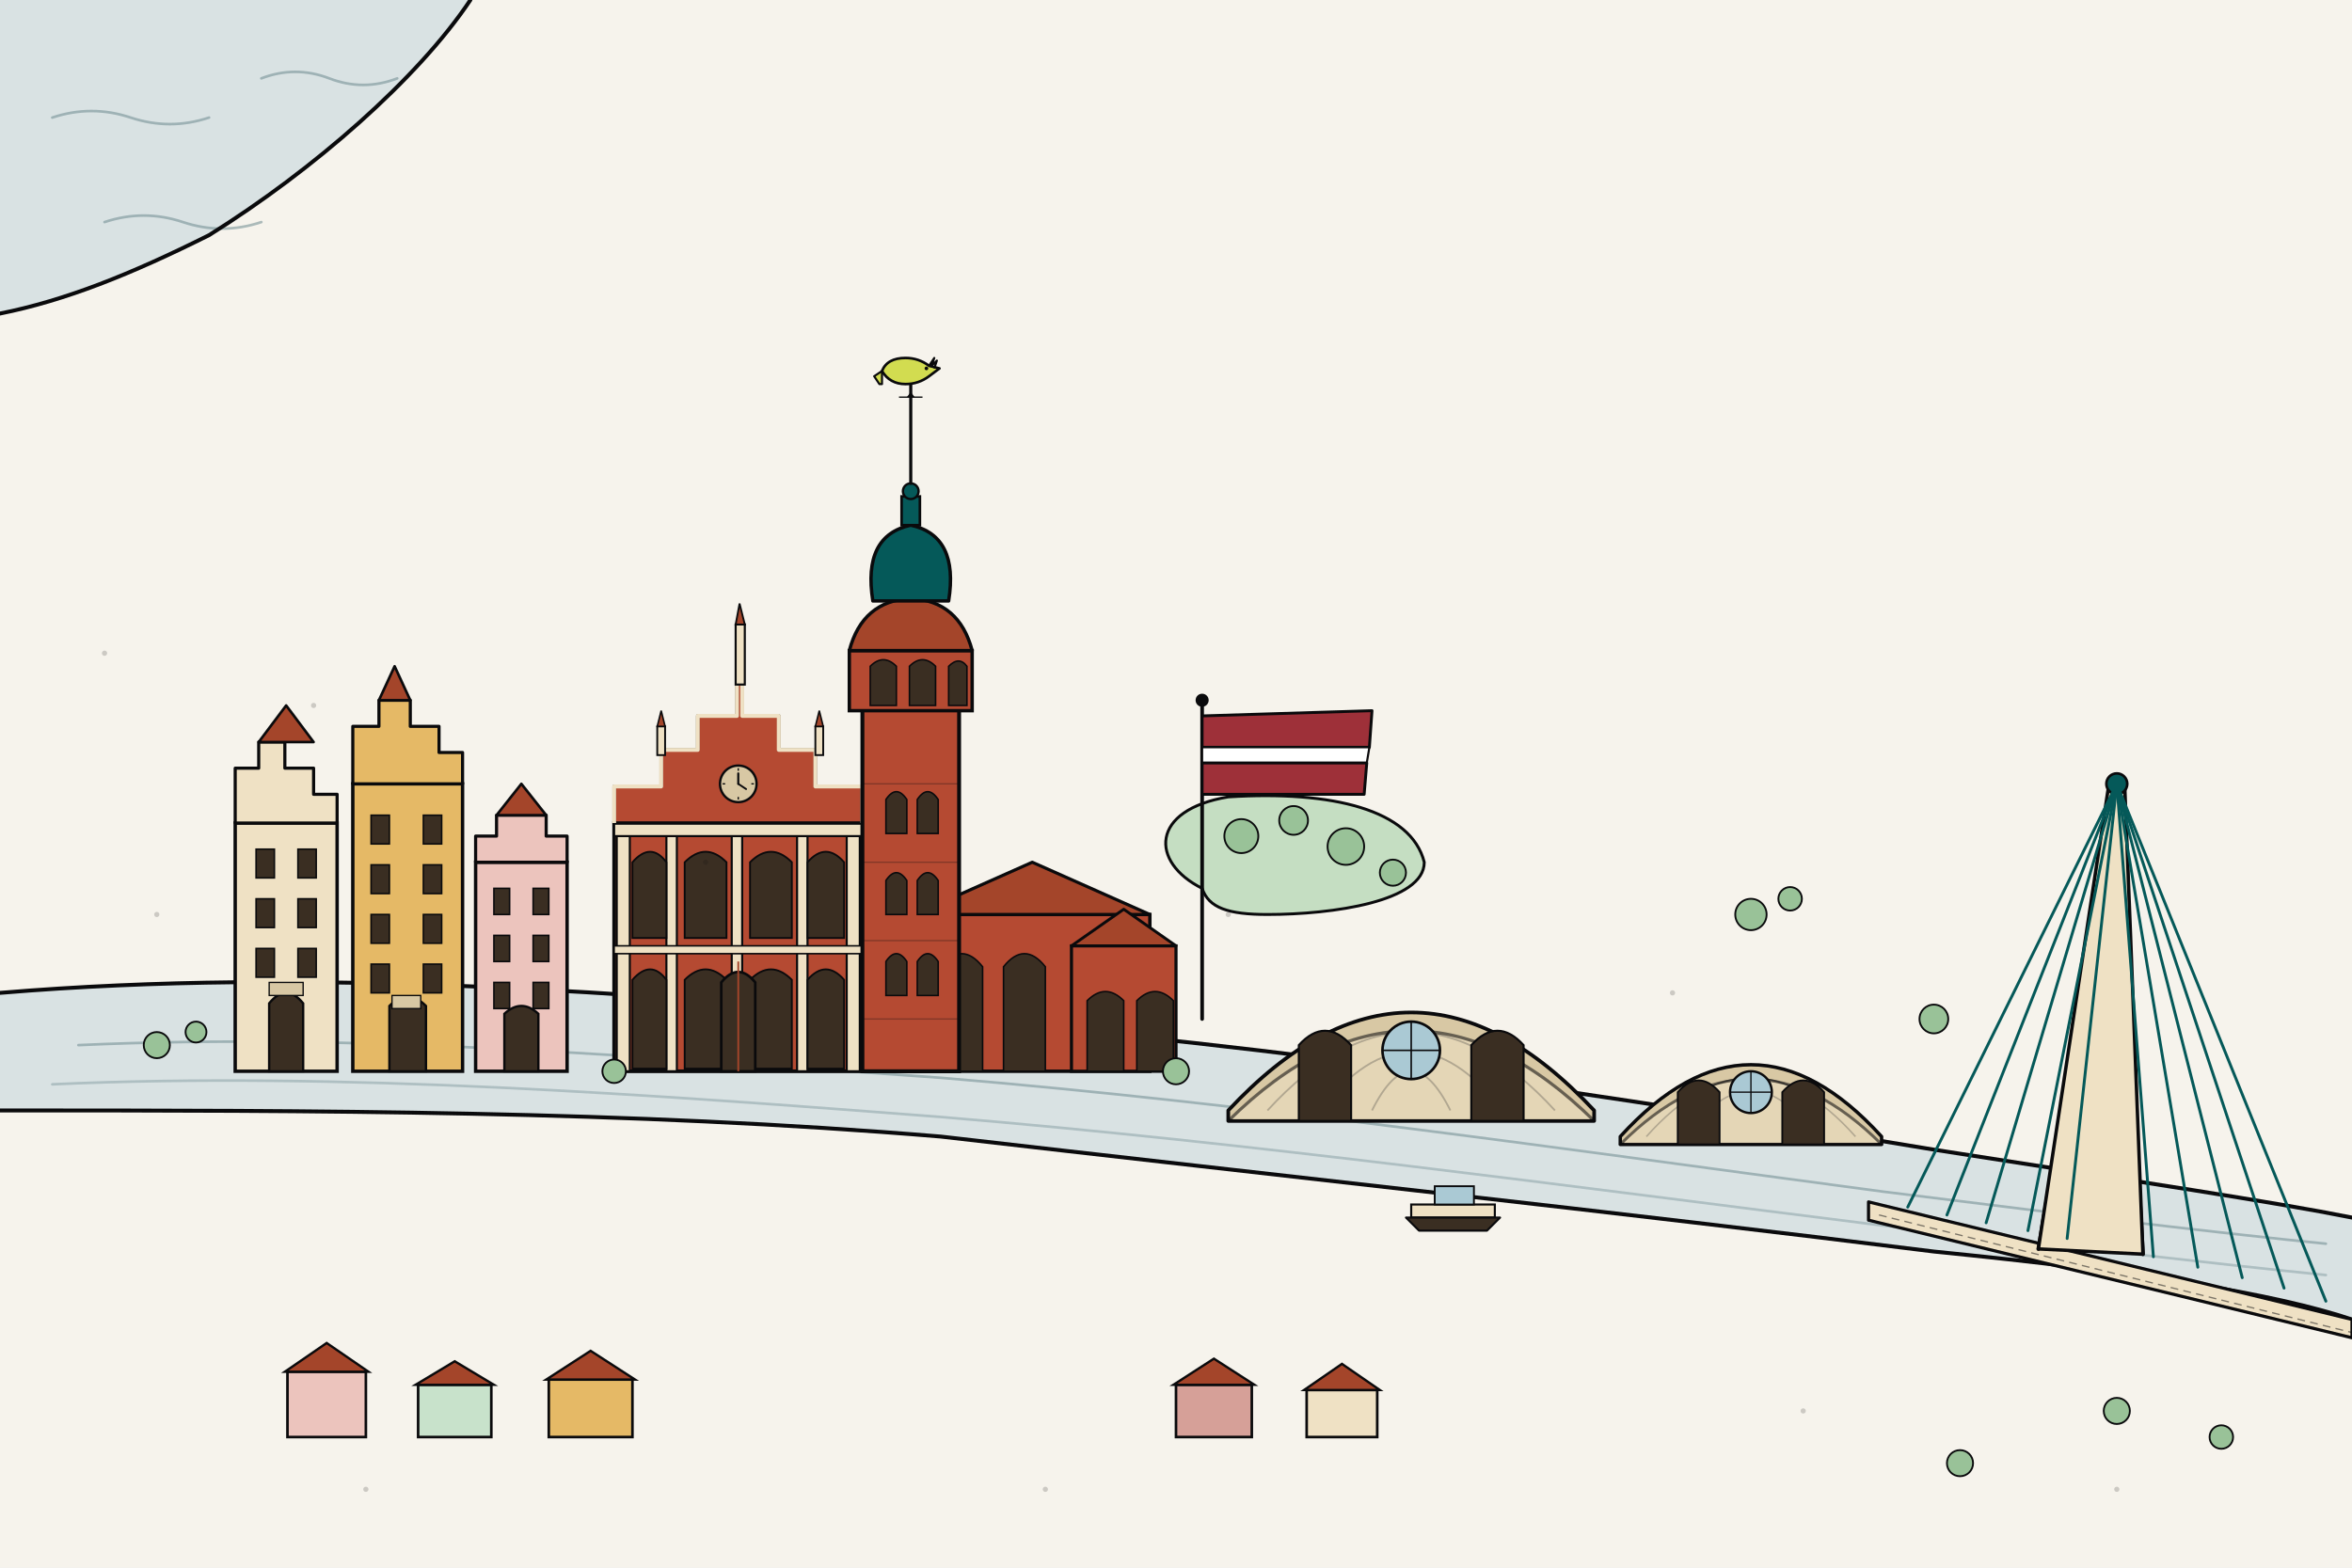
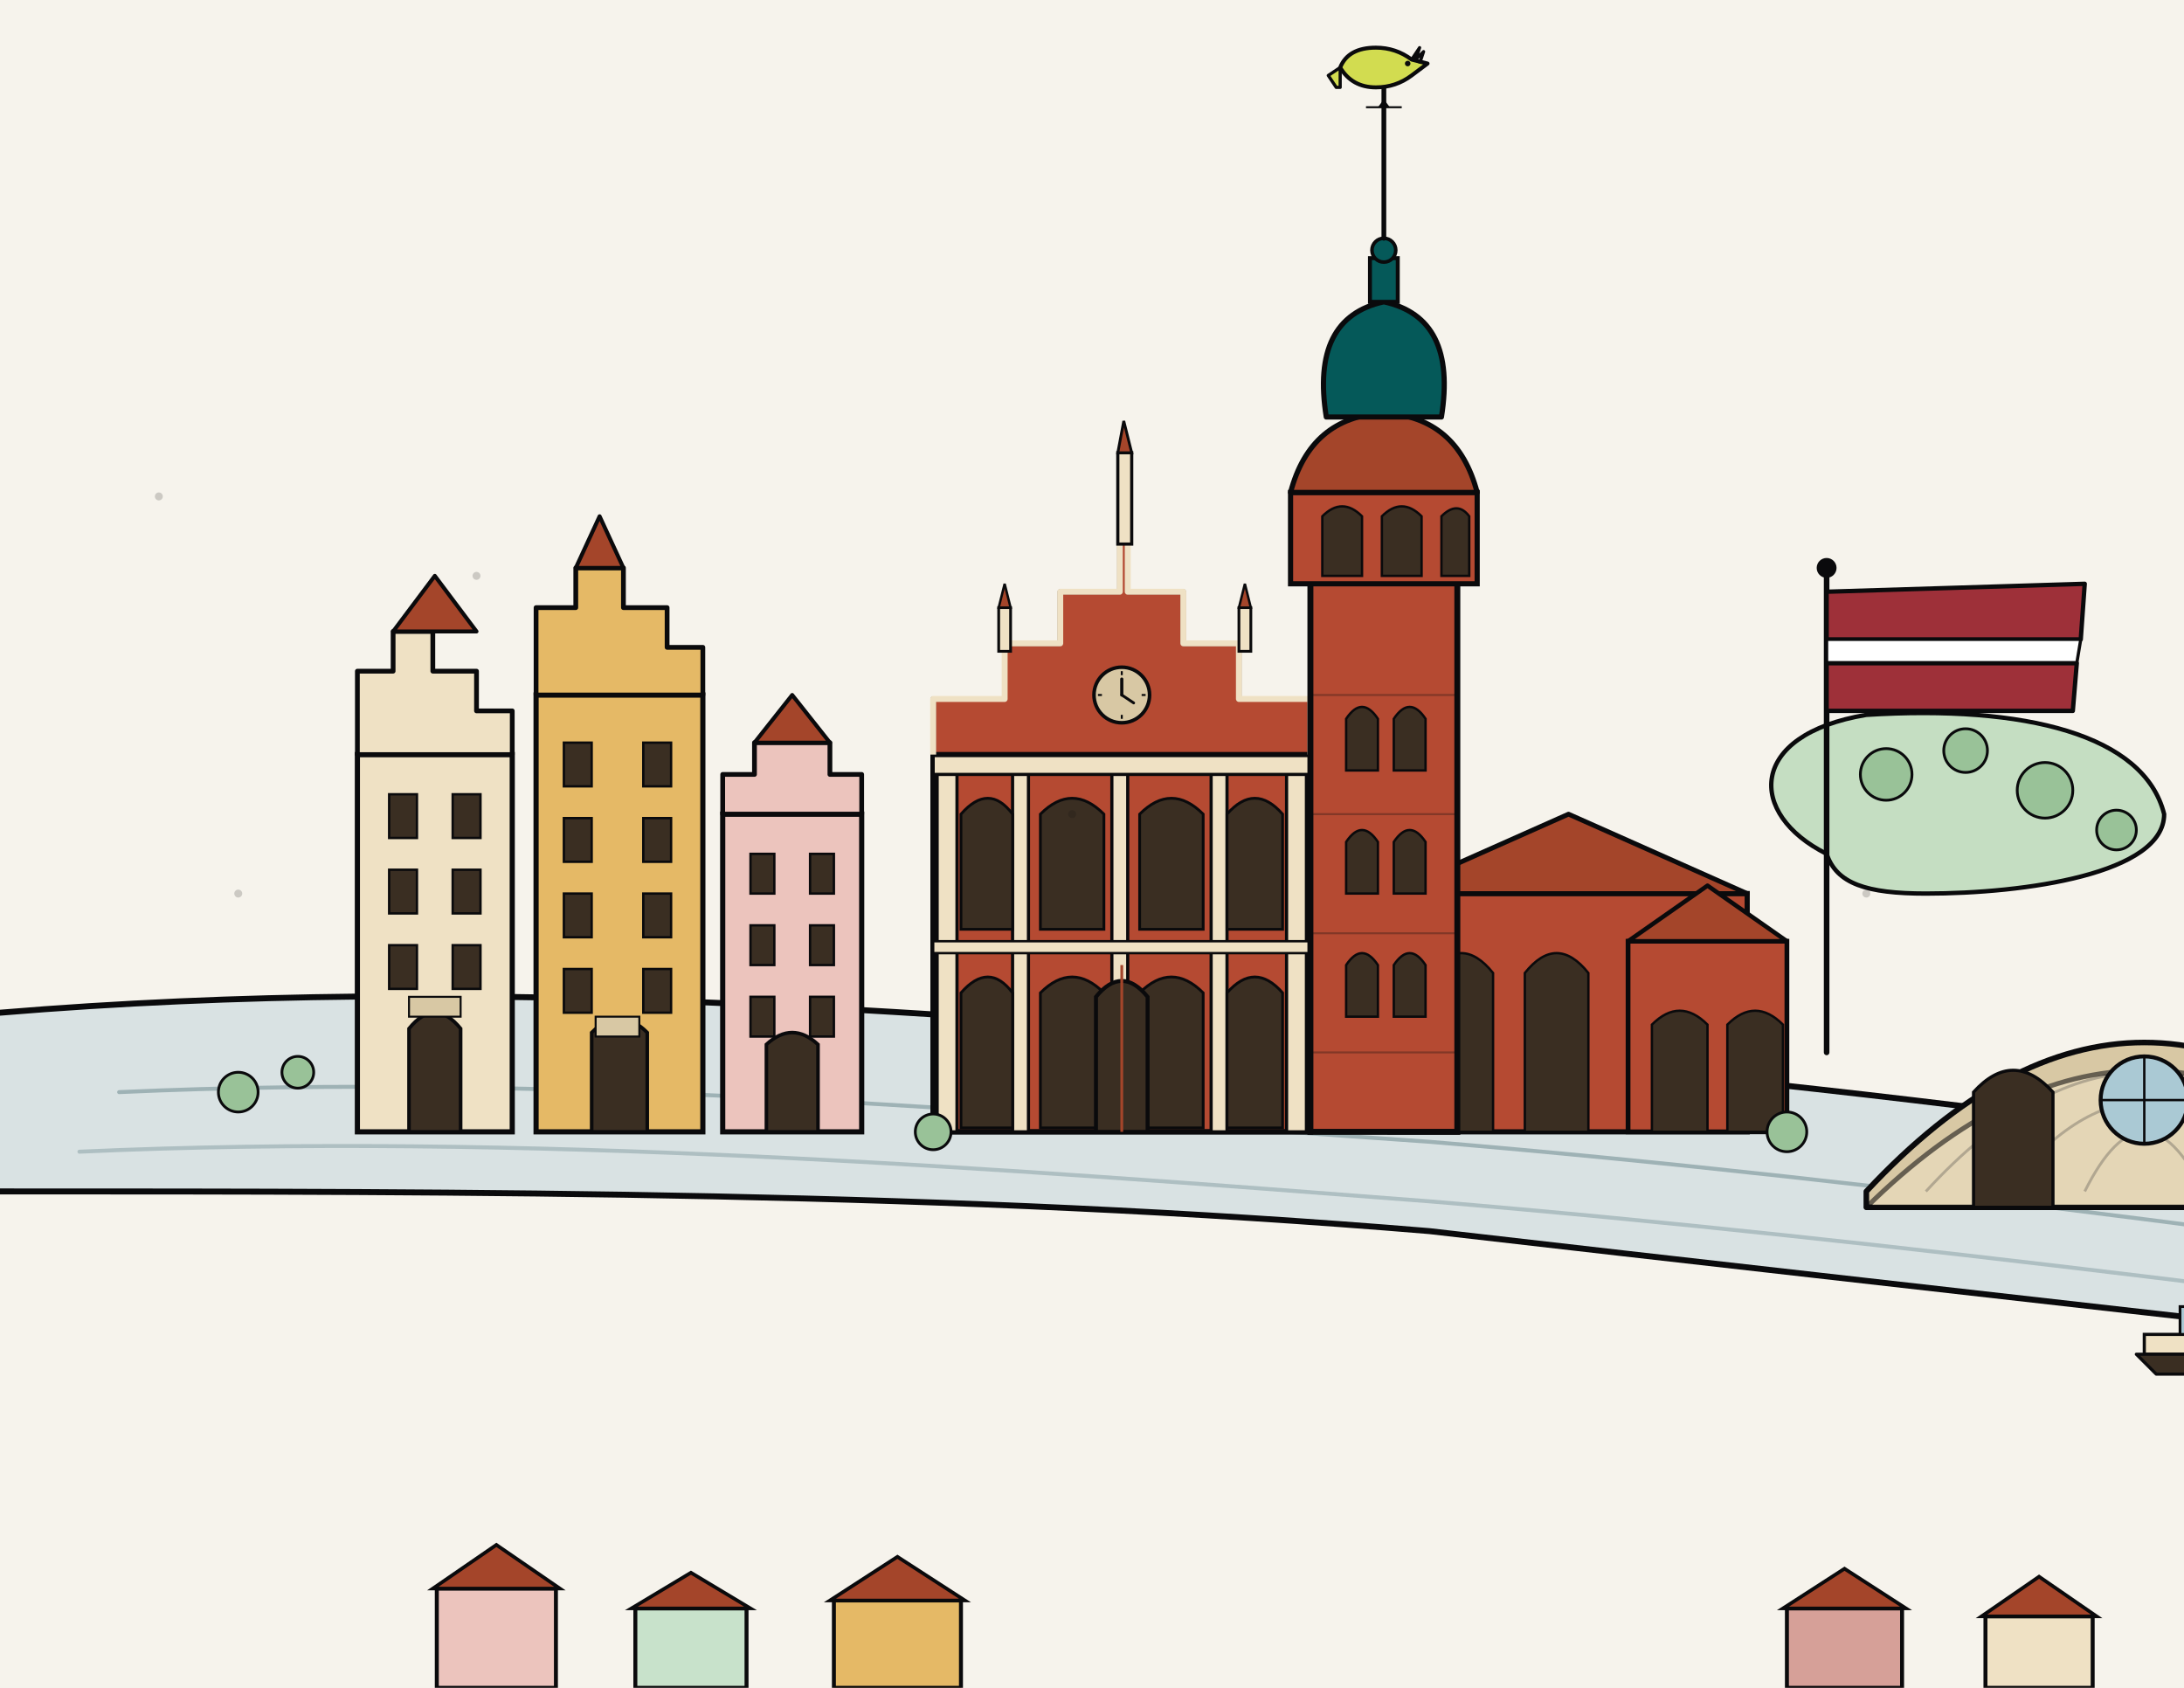
- <svg xmlns="http://www.w3.org/2000/svg" viewBox="0 0 1800 1200" preserveAspectRatio="xMidYMid slice">
+ <svg xmlns="http://www.w3.org/2000/svg" viewBox="0 250 1100 850" preserveAspectRatio="xMidYMid slice">
  <rect width="1800" height="1200" fill="#f6f3ec" />
  <path d="M 0 0 L 360 0 C 320 60 240 130 160 180 C 100 210 50 230 0 240 Z" fill="#d9e2e3" />
  <g fill="none" stroke="#6e8a90" stroke-width="2" stroke-linecap="round" opacity="0.55">
    <path d="M 40 90 q 30 -10 60 0 t 60 0" />
    <path d="M 80 170 q 30 -10 60 0 t 60 0" />
    <path d="M 200 60 q 26 -10 52 0 t 52 0" />
  </g>
  <path d="M 0 240 C 50 230 100 210 160 180 C 240 130 320 60 360 0" fill="none" stroke="#0a0a0c" stroke-width="3" stroke-linecap="round" stroke-linejoin="round" />
  <path d="M 0 760 C 240 740 480 760 720 780 C 980 800 1240 840 1480 880 C 1640 905 1740 920 1800 932 L 1800 1010 C 1740 990 1640 974 1480 958 C 1240 928 980 900 720 870 C 480 850 240 850 0 850 Z" fill="#d9e2e3" />
  <path d="M 60 800 C 280 790 500 810 720 825 C 960 845 1200 880 1440 912 C 1600 932 1700 944 1780 952" fill="none" stroke="#6e8a90" stroke-width="2" stroke-linecap="round" opacity="0.55" />
  <path d="M 40 830 C 260 820 500 838 720 855 C 960 875 1200 908 1440 938 C 1600 956 1700 968 1780 976" fill="none" stroke="#6e8a90" stroke-width="2" stroke-linecap="round" opacity="0.4" />
  <path d="M 0 760 C 240 740 480 760 720 780 C 980 800 1240 840 1480 880 C 1640 905 1740 920 1800 932" fill="none" stroke="#0a0a0c" stroke-width="3" stroke-linecap="round" stroke-linejoin="round" />
  <path d="M 0 850 C 240 850 480 850 720 870 C 980 900 1240 928 1480 958 C 1640 974 1740 990 1800 1010" fill="none" stroke="#0a0a0c" stroke-width="3" stroke-linecap="round" stroke-linejoin="round" />
  <path d="M 920 680 C 880 660 880 620 940 610 C 1020 605 1080 620 1090 660 C 1090 690 1020 700 970 700 C 940 700 925 695 920 680 Z" fill="#c5dec2" stroke="#0a0a0c" stroke-width="2.2" stroke-linejoin="round" />
  <g fill="#99c298" stroke="#0a0a0c" stroke-width="1.4">
    <circle cx="950" cy="640" r="13" />
    <circle cx="990" cy="628" r="11" />
    <circle cx="1030" cy="648" r="14" />
    <circle cx="1066" cy="668" r="10" />
  </g>
  <g>
    <rect x="180" y="630" width="78" height="190" fill="#efe1c4" stroke="#0a0a0c" stroke-width="2.6" />
    <polygon points="180,630 258,630 258,608 240,608 240,588 218,588 218,568 198,568 198,588 180,588 180,608" fill="#efe1c4" stroke="#0a0a0c" stroke-width="2.4" stroke-linejoin="round" />
    <polygon points="198,568 240,568 219,540" fill="#a4452a" stroke="#0a0a0c" stroke-width="2" stroke-linejoin="round" />
    <path d="M 206 820 L 206 768 Q 219 752 232 768 L 232 820 Z" fill="#3a2e22" stroke="#0a0a0c" stroke-width="1.8" />
    <g fill="#3a2e22" stroke="#0a0a0c" stroke-width="1.2">
      <rect x="196" y="650" width="14" height="22" />
      <rect x="228" y="650" width="14" height="22" />
      <rect x="196" y="688" width="14" height="22" />
      <rect x="228" y="688" width="14" height="22" />
      <rect x="196" y="726" width="14" height="22" />
      <rect x="228" y="726" width="14" height="22" />
    </g>
    <rect x="206" y="752" width="26" height="10" fill="#d8c8a4" stroke="#0a0a0c" stroke-width="1" />
    <rect x="270" y="600" width="84" height="220" fill="#e5b966" stroke="#0a0a0c" stroke-width="2.6" />
    <polygon points="270,600 354,600 354,576 336,576 336,556 314,556 314,536 290,536 290,556 270,556 270,576" fill="#e5b966" stroke="#0a0a0c" stroke-width="2.4" stroke-linejoin="round" />
    <polygon points="290,536 314,536 302,510" fill="#a4452a" stroke="#0a0a0c" stroke-width="2" stroke-linejoin="round" />
    <path d="M 298 820 L 298 770 Q 312 756 326 770 L 326 820 Z" fill="#3a2e22" stroke="#0a0a0c" stroke-width="1.8" />
    <g fill="#3a2e22" stroke="#0a0a0c" stroke-width="1.2">
      <rect x="284" y="624" width="14" height="22" />
      <rect x="324" y="624" width="14" height="22" />
      <rect x="284" y="662" width="14" height="22" />
      <rect x="324" y="662" width="14" height="22" />
      <rect x="284" y="700" width="14" height="22" />
      <rect x="324" y="700" width="14" height="22" />
      <rect x="284" y="738" width="14" height="22" />
      <rect x="324" y="738" width="14" height="22" />
    </g>
    <rect x="300" y="762" width="22" height="10" fill="#d8c8a4" stroke="#0a0a0c" stroke-width="1" />
    <rect x="364" y="660" width="70" height="160" fill="#ecc4bd" stroke="#0a0a0c" stroke-width="2.6" />
    <polygon points="364,660 434,660 434,640 418,640 418,624 380,624 380,640 364,640" fill="#ecc4bd" stroke="#0a0a0c" stroke-width="2.4" stroke-linejoin="round" />
    <polygon points="380,624 418,624 399,600" fill="#a4452a" stroke="#0a0a0c" stroke-width="2" stroke-linejoin="round" />
    <path d="M 386 820 L 386 776 Q 399 764 412 776 L 412 820 Z" fill="#3a2e22" stroke="#0a0a0c" stroke-width="1.8" />
    <g fill="#3a2e22" stroke="#0a0a0c" stroke-width="1.2">
      <rect x="378" y="680" width="12" height="20" />
      <rect x="408" y="680" width="12" height="20" />
      <rect x="378" y="716" width="12" height="20" />
      <rect x="408" y="716" width="12" height="20" />
      <rect x="378" y="752" width="12" height="20" />
      <rect x="408" y="752" width="12" height="20" />
    </g>
  </g>
  <g>
    <rect x="470" y="630" width="190" height="190" fill="#b54a32" stroke="#0a0a0c" stroke-width="2.8" />
    <g fill="#efe1c4" stroke="#0a0a0c" stroke-width="1.6">
      <rect x="472" y="630" width="10" height="190" />
      <rect x="510" y="630" width="8" height="190" />
      <rect x="560" y="630" width="8" height="190" />
      <rect x="610" y="630" width="8" height="190" />
      <rect x="648" y="630" width="10" height="190" />
    </g>
    <rect x="470" y="630" width="190" height="10" fill="#efe1c4" stroke="#0a0a0c" stroke-width="1.6" />
    <rect x="470" y="724" width="190" height="6" fill="#efe1c4" stroke="#0a0a0c" stroke-width="1.2" />
    <g fill="#3a2e22" stroke="#0a0a0c" stroke-width="1.4">
      <path d="M 524 718 L 524 660 Q 540 644 556 660 L 556 718 Z" />
      <path d="M 574 718 L 574 660 Q 590 644 606 660 L 606 718 Z" />
      <path d="M 618 718 L 618 660 Q 632 644 646 660 L 646 718 Z" />
      <path d="M 484 718 L 484 660 Q 498 644 510 660 L 510 718 Z" />
    </g>
    <g fill="#3a2e22" stroke="#0a0a0c" stroke-width="1.4">
      <path d="M 524 818 L 524 750 Q 540 734 556 750 L 556 818 Z" />
      <path d="M 574 818 L 574 750 Q 590 734 606 750 L 606 818 Z" />
      <path d="M 618 818 L 618 750 Q 632 734 646 750 L 646 818 Z" />
      <path d="M 484 818 L 484 750 Q 498 734 510 750 L 510 818 Z" />
    </g>
    <g fill="#b54a32" stroke="#0a0a0c" stroke-width="2.6" stroke-linejoin="round">
      <polygon points="470,630 660,630 660,602 624,602 624,574 596,574 596,548 568,548 568,548 568,520 564,520 564,548 534,548 534,574 506,574 506,602 470,602" />
    </g>
    <g fill="none" stroke="#efe1c4" stroke-width="3" stroke-linejoin="round">
      <polyline points="470,630 470,602 506,602 506,574 534,574 534,548 564,548 564,520 568,520 568,548 596,548 596,574 624,574 624,602 660,602 660,630" />
    </g>
    <rect x="563" y="478" width="7" height="46" fill="#efe1c4" stroke="#0a0a0c" stroke-width="1.6" />
    <polygon points="563,478 570,478 566,462" fill="#a4452a" stroke="#0a0a0c" stroke-width="1.4" />
    <rect x="503" y="556" width="6" height="22" fill="#efe1c4" stroke="#0a0a0c" stroke-width="1.4" />
    <rect x="624" y="556" width="6" height="22" fill="#efe1c4" stroke="#0a0a0c" stroke-width="1.4" />
    <polygon points="503,556 509,556 506,544" fill="#a4452a" stroke="#0a0a0c" stroke-width="1.2" />
    <polygon points="624,556 630,556 627,544" fill="#a4452a" stroke="#0a0a0c" stroke-width="1.2" />
    <circle cx="565" cy="600" r="14" fill="#d8c8a4" stroke="#0a0a0c" stroke-width="1.8" />
    <line x1="565" y1="600" x2="565" y2="592" stroke="#0a0a0c" stroke-width="1.6" stroke-linecap="round" />
    <line x1="565" y1="600" x2="571" y2="604" stroke="#0a0a0c" stroke-width="1.4" stroke-linecap="round" />
    <g stroke="#0a0a0c" stroke-width="1">
      <line x1="565" y1="588" x2="565" y2="590" />
      <line x1="577" y1="600" x2="575" y2="600" />
      <line x1="565" y1="612" x2="565" y2="610" />
      <line x1="553" y1="600" x2="555" y2="600" />
    </g>
    <path d="M 552 820 L 552 752 Q 565 736 578 752 L 578 820 Z" fill="#3a2e22" stroke="#0a0a0c" stroke-width="2" />
    <line x1="565" y1="736" x2="565" y2="820" stroke="#a4452a" stroke-width="1.4" />
  </g>
  <g>
    <rect x="700" y="700" width="180" height="120" fill="#b54a32" stroke="#0a0a0c" stroke-width="2.6" />
    <polygon points="700,700 790,660 880,700" fill="#a4452a" stroke="#0a0a0c" stroke-width="2.4" stroke-linejoin="round" />
    <rect x="820" y="724" width="80" height="96" fill="#b54a32" stroke="#0a0a0c" stroke-width="2.4" />
    <polygon points="820,724 860,696 900,724" fill="#a4452a" stroke="#0a0a0c" stroke-width="2.2" stroke-linejoin="round" />
    <g fill="#3a2e22" stroke="#0a0a0c" stroke-width="1.2">
      <path d="M 720 820 L 720 740 Q 736 720 752 740 L 752 820 Z" />
      <path d="M 768 820 L 768 740 Q 784 720 800 740 L 800 820 Z" />
      <path d="M 832 820 L 832 766 Q 846 752 860 766 L 860 820 Z" />
      <path d="M 870 820 L 870 766 Q 884 752 898 766 L 898 820 Z" />
    </g>
    <rect x="660" y="540" width="74" height="280" fill="#b54a32" stroke="#0a0a0c" stroke-width="3" />
    <g stroke="#0a0a0c" stroke-width="1" opacity="0.3">
      <line x1="660" y1="600" x2="734" y2="600" />
      <line x1="660" y1="660" x2="734" y2="660" />
      <line x1="660" y1="720" x2="734" y2="720" />
      <line x1="660" y1="780" x2="734" y2="780" />
    </g>
    <g fill="#3a2e22" stroke="#0a0a0c" stroke-width="1.2">
      <path d="M 678 638 L 678 612 Q 686 600 694 612 L 694 638 Z" />
      <path d="M 702 638 L 702 612 Q 710 600 718 612 L 718 638 Z" />
      <path d="M 678 700 L 678 674 Q 686 662 694 674 L 694 700 Z" />
      <path d="M 702 700 L 702 674 Q 710 662 718 674 L 718 700 Z" />
      <path d="M 678 762 L 678 736 Q 686 724 694 736 L 694 762 Z" />
      <path d="M 702 762 L 702 736 Q 710 724 718 736 L 718 762 Z" />
    </g>
    <rect x="650" y="498" width="94" height="46" fill="#b54a32" stroke="#0a0a0c" stroke-width="2.6" />
    <g fill="#3a2e22" stroke="#0a0a0c" stroke-width="1.2">
      <path d="M 666 540 L 666 510 Q 676 500 686 510 L 686 540 Z" />
      <path d="M 696 540 L 696 510 Q 706 500 716 510 L 716 540 Z" />
      <path d="M 726 540 L 726 510 Q 734 502 740 510 L 740 540 Z" />
    </g>
    <path d="M 650 498 Q 660 460 697 458 Q 734 460 744 498 Z" fill="#a4452a" stroke="#0a0a0c" stroke-width="2.6" stroke-linejoin="round" />
    <path d="M 668 460 Q 660 410 697 402 Q 734 410 726 460 Z" fill="#055959" stroke="#0a0a0c" stroke-width="2.6" stroke-linejoin="round" />
    <rect x="690" y="380" width="14" height="22" fill="#055959" stroke="#0a0a0c" stroke-width="2" />
    <circle cx="697" cy="376" r="6" fill="#055959" stroke="#0a0a0c" stroke-width="1.8" />
    <line x1="697" y1="370" x2="697" y2="290" stroke="#0a0a0c" stroke-width="2.4" stroke-linecap="round" />
    <g transform="translate(697 290)">
      <path d="M -22 -6 Q -18 -16 -4 -16 Q 6 -16 14 -10 L 22 -8 L 14 -2 Q 6 4 -4 4 Q -16 4 -22 -6 Z" fill="#d2dc50" stroke="#0a0a0c" stroke-width="2" stroke-linejoin="round" />
      <path d="M 14 -10 L 18 -16 L 16 -10 L 20 -14 L 18 -8" fill="none" stroke="#0a0a0c" stroke-width="1.6" stroke-linejoin="round" />
      <circle cx="12" cy="-8" r="1.4" fill="#0a0a0c" />
      <path d="M -22 -6 L -28 -2 L -24 4 L -22 4 Z" fill="#d2dc50" stroke="#0a0a0c" stroke-width="1.6" stroke-linejoin="round" />
    </g>
    <line x1="697" y1="298" x2="697" y2="312" stroke="#0a0a0c" stroke-width="1.4" />
    <line x1="688" y1="304" x2="706" y2="304" stroke="#0a0a0c" stroke-width="1" />
    <polygon points="697,300 700,304 694,304" fill="#0a0a0c" />
  </g>
  <g>
    <line x1="920" y1="780" x2="920" y2="540" stroke="#0a0a0c" stroke-width="2.8" stroke-linecap="round" />
    <circle cx="920" cy="536" r="5" fill="#0a0a0c" />
    <path d="M 920 548 L 1050 544 L 1048 572 L 920 572 Z" fill="#9e3039" stroke="#0a0a0c" stroke-width="2.2" stroke-linejoin="round" />
    <path d="M 920 572 L 1048 572 L 1046 584 L 920 584 Z" fill="#ffffff" stroke="#0a0a0c" stroke-width="1.6" />
    <path d="M 920 584 L 1046 584 L 1044 608 L 920 608 Z" fill="#9e3039" stroke="#0a0a0c" stroke-width="2.2" stroke-linejoin="round" />
  </g>
  <g>
    <path d="M 940 850 Q 1080 700 1220 850 L 1220 858 L 940 858 Z" fill="#d8c8a4" stroke="#0a0a0c" stroke-width="2.8" stroke-linejoin="round" />
    <g fill="none" stroke="#0a0a0c" stroke-width="1.4" opacity="0.55">
      <path d="M 970 850 Q 1080 730 1190 850" />
      <path d="M 1010 850 Q 1080 760 1150 850" />
      <path d="M 1050 850 Q 1080 790 1110 850" />
    </g>
    <path d="M 940 858 Q 1080 720 1220 858 Z" fill="#efe1c4" stroke="#0a0a0c" stroke-width="2.4" stroke-linejoin="round" opacity="0.55" />
    <g fill="#3a2e22" stroke="#0a0a0c" stroke-width="1.6">
      <path d="M 994 858 L 994 800 Q 1014 778 1034 800 L 1034 858 Z" />
      <path d="M 1126 858 L 1126 800 Q 1146 778 1166 800 L 1166 858 Z" />
    </g>
    <circle cx="1080" cy="804" r="22" fill="#aac9d4" stroke="#0a0a0c" stroke-width="2" />
    <line x1="1058" y1="804" x2="1102" y2="804" stroke="#0a0a0c" stroke-width="1.2" />
    <line x1="1080" y1="782" x2="1080" y2="826" stroke="#0a0a0c" stroke-width="1.2" />
    <path d="M 1240 870 Q 1340 760 1440 870 L 1440 876 L 1240 876 Z" fill="#d8c8a4" stroke="#0a0a0c" stroke-width="2.6" stroke-linejoin="round" />
    <g fill="none" stroke="#0a0a0c" stroke-width="1.2" opacity="0.55">
      <path d="M 1260 870 Q 1340 780 1420 870" />
      <path d="M 1290 870 Q 1340 800 1390 870" />
    </g>
    <path d="M 1240 876 Q 1340 776 1440 876 Z" fill="#efe1c4" stroke="#0a0a0c" stroke-width="2.2" stroke-linejoin="round" opacity="0.55" />
    <g fill="#3a2e22" stroke="#0a0a0c" stroke-width="1.4">
      <path d="M 1284 876 L 1284 836 Q 1300 818 1316 836 L 1316 876 Z" />
      <path d="M 1364 876 L 1364 836 Q 1380 818 1396 836 L 1396 876 Z" />
    </g>
    <circle cx="1340" cy="836" r="16" fill="#aac9d4" stroke="#0a0a0c" stroke-width="1.8" />
    <line x1="1324" y1="836" x2="1356" y2="836" stroke="#0a0a0c" stroke-width="1" />
    <line x1="1340" y1="820" x2="1340" y2="852" stroke="#0a0a0c" stroke-width="1" />
  </g>
  <g>
    <path d="M 1430 920 L 1800 1010 L 1800 1024 L 1430 934 Z" fill="#efe1c4" stroke="#0a0a0c" stroke-width="2.4" stroke-linejoin="round" />
    <line x1="1438" y1="930" x2="1800" y2="1020" stroke="#0a0a0c" stroke-width="1" stroke-dasharray="6 4" opacity="0.5" />
    <g stroke="#0a0a0c" stroke-width="3" fill="none" stroke-linejoin="round" stroke-linecap="round">
      <line x1="1560" y1="956" x2="1620" y2="600" />
      <line x1="1640" y1="960" x2="1620" y2="600" />
    </g>
    <polygon points="1614,600 1626,600 1640,960 1560,956" fill="#efe1c4" stroke="#0a0a0c" stroke-width="2.6" stroke-linejoin="round" />
    <circle cx="1620" cy="600" r="8" fill="#055959" stroke="#0a0a0c" stroke-width="2" />
    <g stroke="#055959" stroke-width="2.2" stroke-linecap="round">
      <line x1="1620" y1="600" x2="1460" y2="924" />
      <line x1="1620" y1="600" x2="1490" y2="930" />
      <line x1="1620" y1="600" x2="1520" y2="936" />
      <line x1="1620" y1="600" x2="1552" y2="942" />
      <line x1="1620" y1="600" x2="1582" y2="948" />
      <line x1="1620" y1="600" x2="1648" y2="962" />
      <line x1="1620" y1="600" x2="1682" y2="970" />
      <line x1="1620" y1="600" x2="1716" y2="978" />
      <line x1="1620" y1="600" x2="1748" y2="986" />
      <line x1="1620" y1="600" x2="1780" y2="996" />
    </g>
  </g>
  <g>
    <rect x="1080" y="922" width="64" height="10" fill="#efe1c4" stroke="#0a0a0c" stroke-width="1.6" />
    <polygon points="1076,932 1148,932 1138,942 1086,942" fill="#3a2e22" stroke="#0a0a0c" stroke-width="1.6" stroke-linejoin="round" />
    <rect x="1098" y="908" width="30" height="14" fill="#aac9d4" stroke="#0a0a0c" stroke-width="1.4" />
  </g>
  <g fill="#99c298" stroke="#0a0a0c" stroke-width="1.4">
    <circle cx="120" cy="800" r="10" />
    <circle cx="150" cy="790" r="8" />
    <circle cx="470" cy="820" r="9" />
    <circle cx="900" cy="820" r="10" />
    <circle cx="1340" cy="700" r="12" />
    <circle cx="1370" cy="688" r="9" />
    <circle cx="1480" cy="780" r="11" />
    <circle cx="1620" cy="1080" r="10" />
    <circle cx="1700" cy="1100" r="9" />
    <circle cx="1500" cy="1120" r="10" />
  </g>
  <g>
    <rect x="220" y="1050" width="60" height="50" fill="#ecc4bd" stroke="#0a0a0c" stroke-width="2" />
    <polygon points="218,1050 282,1050 250,1028" fill="#a4452a" stroke="#0a0a0c" stroke-width="1.8" />
    <rect x="320" y="1060" width="56" height="40" fill="#c8e2cb" stroke="#0a0a0c" stroke-width="2" />
    <polygon points="318,1060 378,1060 348,1042" fill="#a4452a" stroke="#0a0a0c" stroke-width="1.8" />
    <rect x="420" y="1056" width="64" height="44" fill="#e5b966" stroke="#0a0a0c" stroke-width="2" />
    <polygon points="418,1056 486,1056 452,1034" fill="#a4452a" stroke="#0a0a0c" stroke-width="1.8" />
    <rect x="900" y="1060" width="58" height="40" fill="#d6a098" stroke="#0a0a0c" stroke-width="2" />
    <polygon points="898,1060 960,1060 929,1040" fill="#a4452a" stroke="#0a0a0c" stroke-width="1.8" />
    <rect x="1000" y="1064" width="54" height="36" fill="#efe1c4" stroke="#0a0a0c" stroke-width="2" />
    <polygon points="998,1064 1056,1064 1027,1044" fill="#a4452a" stroke="#0a0a0c" stroke-width="1.8" />
  </g>
  <g fill="#0a0a0c" opacity="0.18">
    <circle cx="120" cy="700" r="2" />
    <circle cx="540" cy="660" r="2" />
    <circle cx="940" cy="700" r="2" />
    <circle cx="1280" cy="760" r="2" />
    <circle cx="1620" cy="1140" r="2" />
    <circle cx="280" cy="1140" r="2" />
    <circle cx="800" cy="1140" r="2" />
    <circle cx="1380" cy="1080" r="2" />
    <circle cx="80" cy="500" r="2" />
    <circle cx="240" cy="540" r="2" />
  </g>
</svg>
